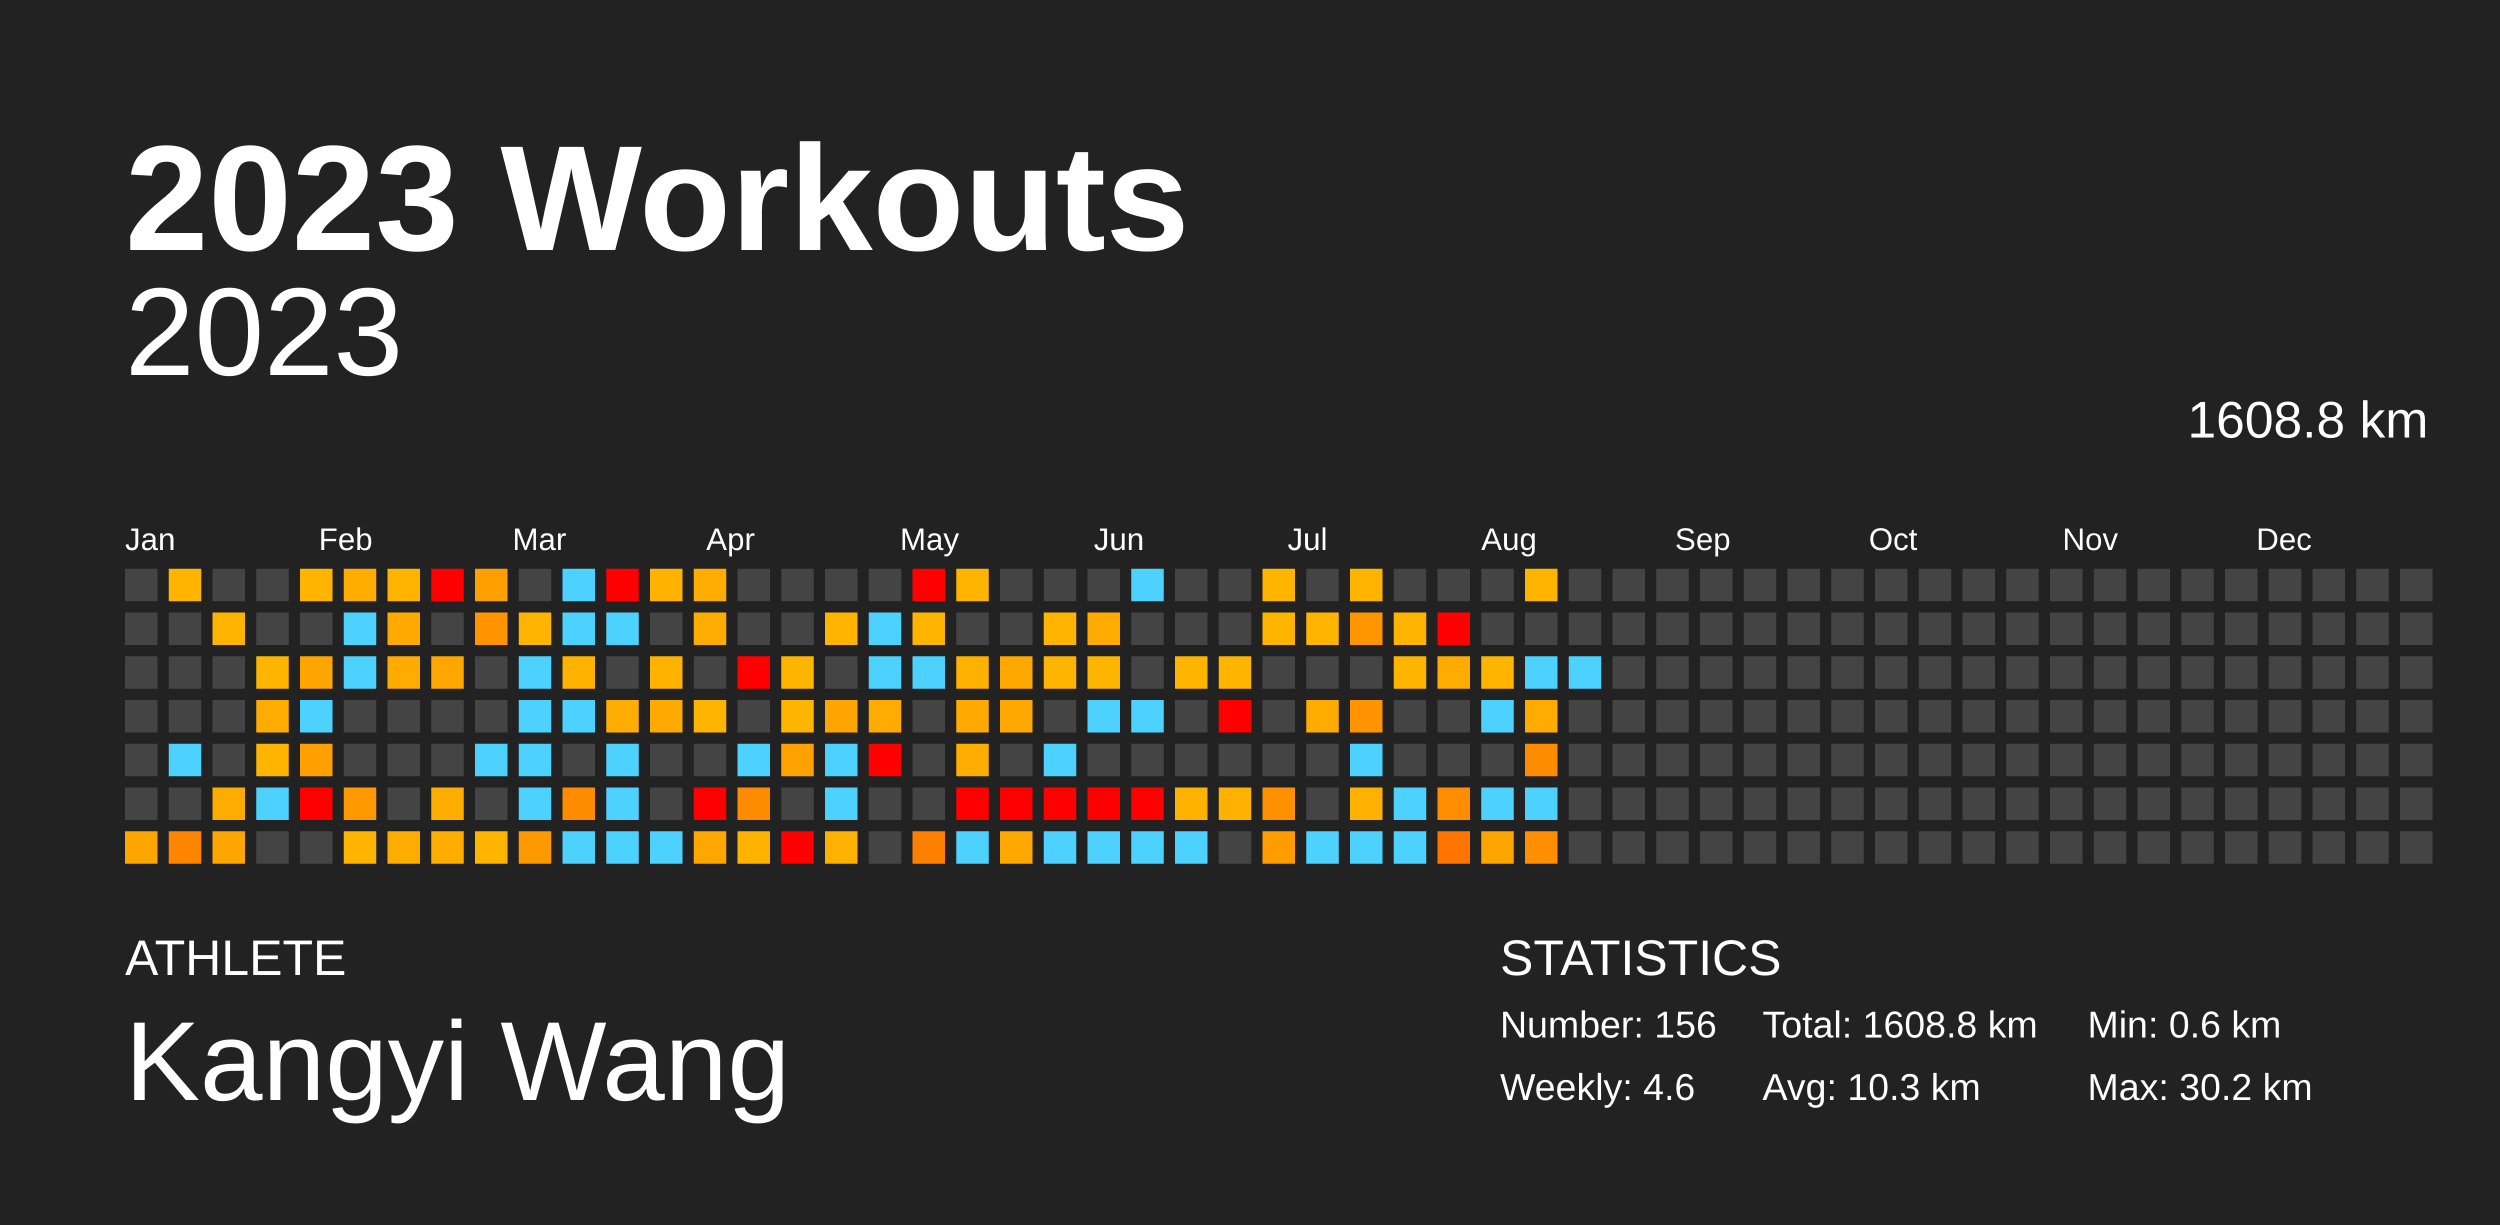
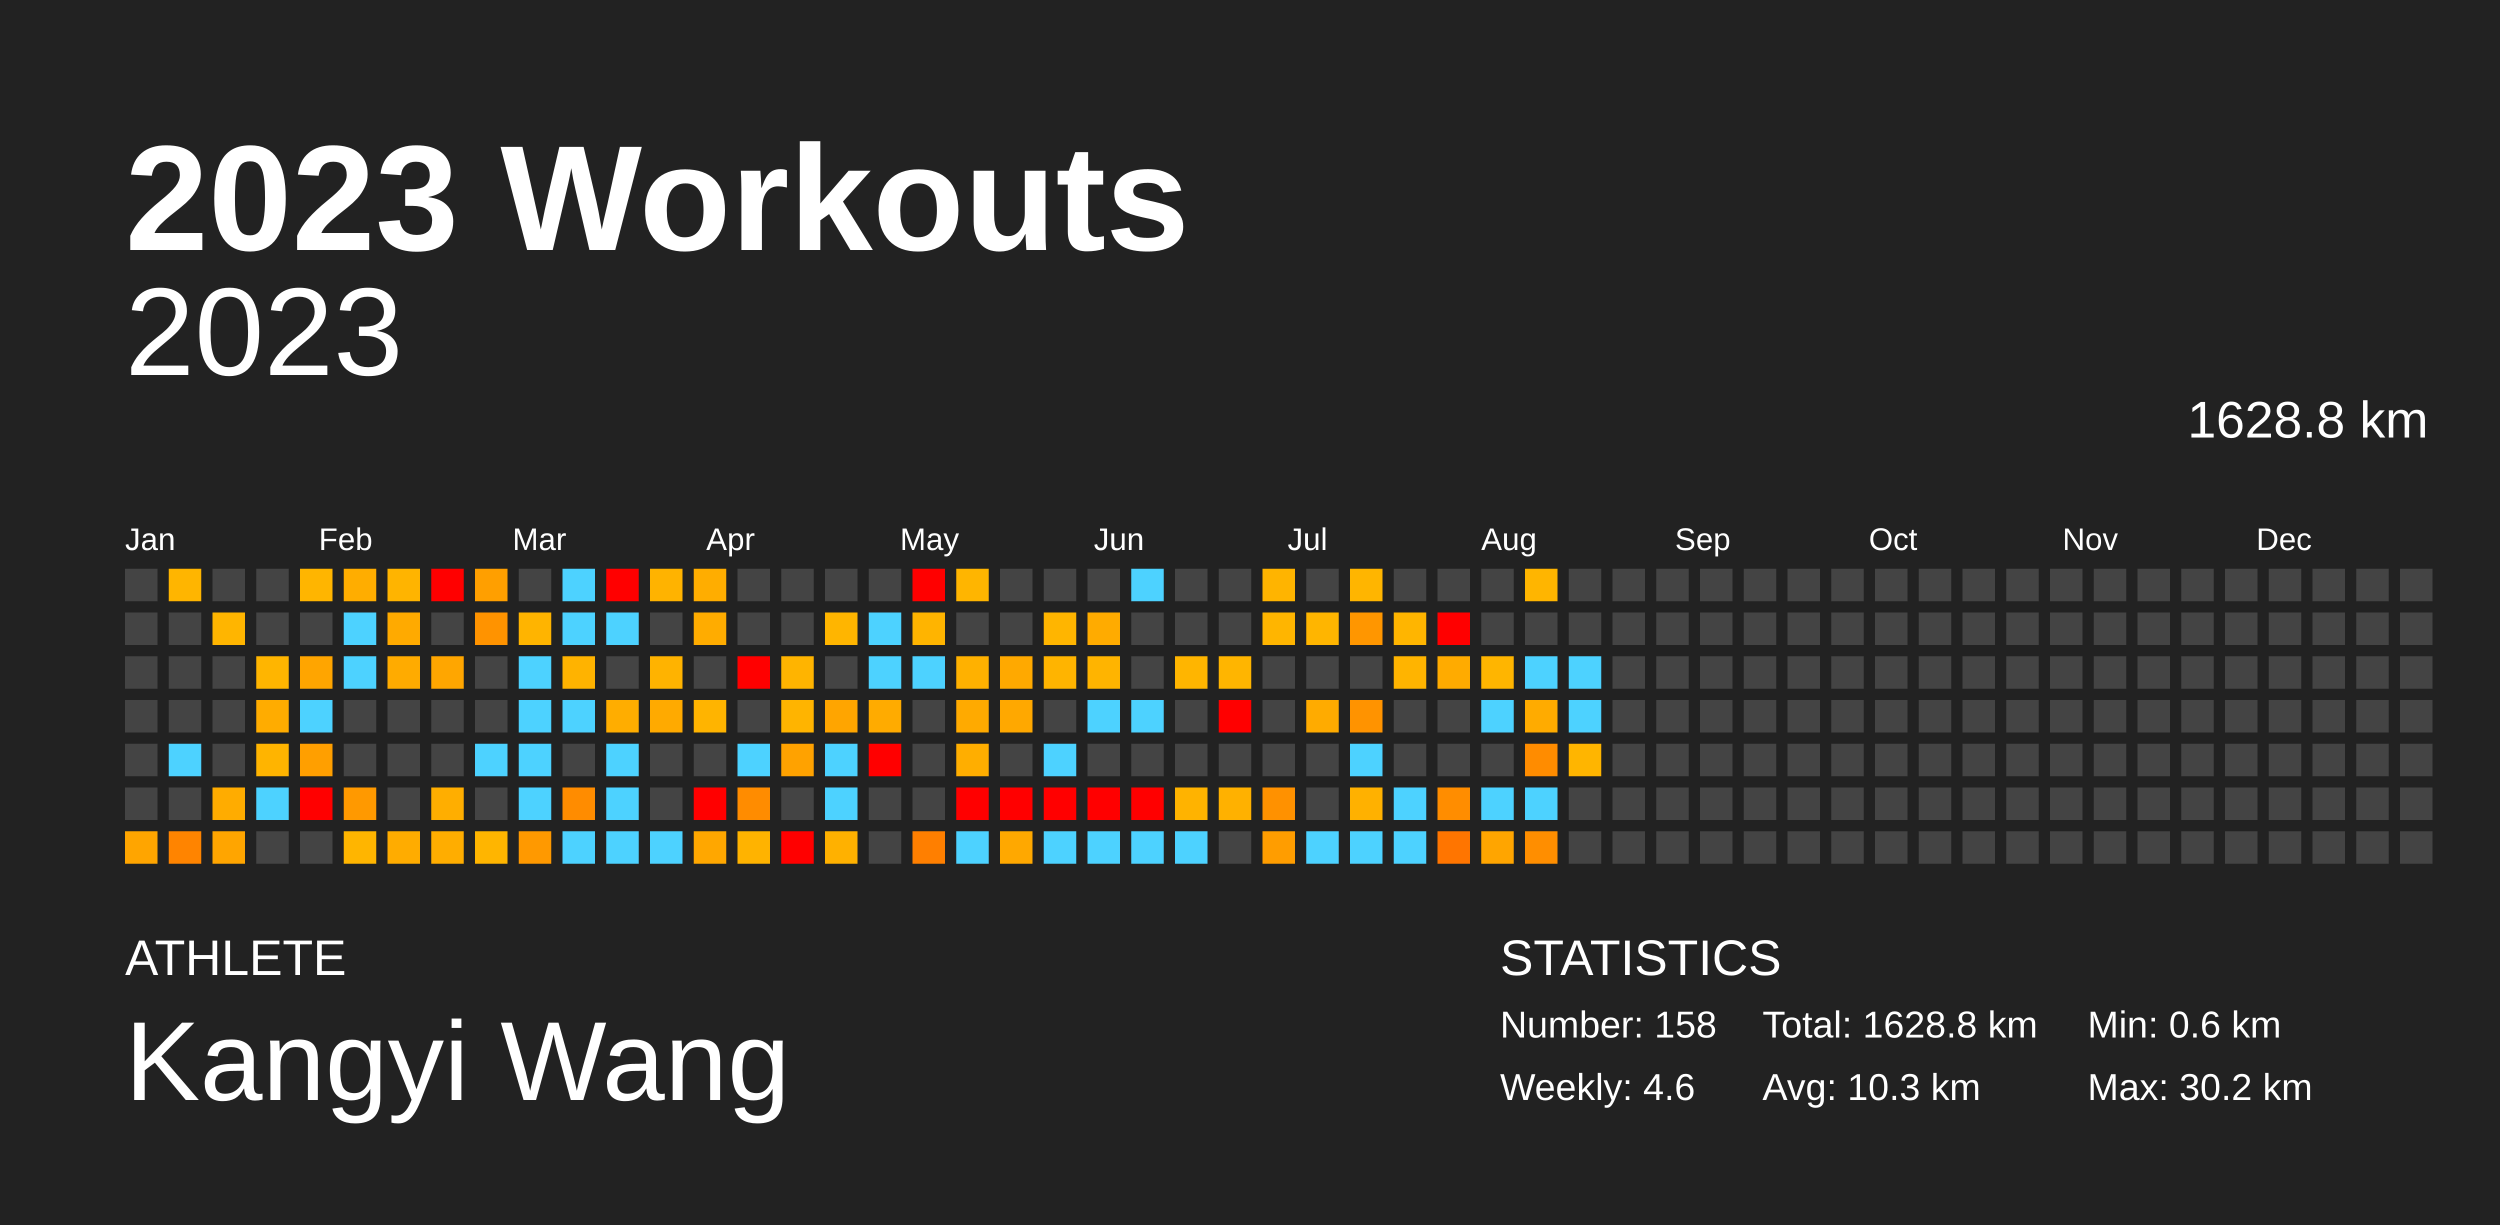
<svg xmlns="http://www.w3.org/2000/svg" baseProfile="full" height="98mm" version="1.1" viewBox="0,0,200,98" width="200mm">
  <defs />
  <rect fill="#222222" height="98" width="200" x="0" y="0" />
  <text fill="#FFFFFF" style="font-size:12px; font-family:Arial; font-weight:bold;" x="10" y="20">2023 Workouts</text>
  <text fill="#FFFFFF" style="font-size:4px; font-family:Arial" x="10" y="78">ATHLETE</text>
  <text fill="#FFFFFF" style="font-size:9px; font-family:Arial" x="10" y="88">Kangyi Wang</text>
  <text fill="#FFFFFF" style="font-size:4px; font-family:Arial" x="120" y="78">STATISTICS</text>
-   <text fill="#FFFFFF" style="font-size:3px; font-family:Arial" x="120" y="83">Number: 156</text>
+   <text fill="#FFFFFF" style="font-size:3px; font-family:Arial" x="120" y="83">Number: 158</text>
  <text fill="#FFFFFF" style="font-size:3px; font-family:Arial" x="120" y="88">Weekly: 4.6</text>
-   <text fill="#FFFFFF" style="font-size:3px; font-family:Arial" x="141" y="83">Total: 1608.8 km</text>
+   <text fill="#FFFFFF" style="font-size:3px; font-family:Arial" x="141" y="83">Total: 1628.8 km</text>
  <text fill="#FFFFFF" style="font-size:3px; font-family:Arial" x="141" y="88">Avg: 10.3 km</text>
  <text fill="#FFFFFF" style="font-size:3px; font-family:Arial" x="167" y="83">Min: 0.6 km</text>
  <text fill="#FFFFFF" style="font-size:3px; font-family:Arial" x="167" y="88">Max: 30.2 km</text>
  <text alignment-baseline="hanging" fill="#FFFFFF" style="font-size:10.0px; font-family:Arial;" x="10" y="30">2023</text>
-   <text alignment-baseline="hanging" fill="#FFFFFF" style="font-size:4.125px; font-family:Arial;" x="175" y="35">1608.8 km</text>
+   <text alignment-baseline="hanging" fill="#FFFFFF" style="font-size:4.125px; font-family:Arial;" x="175" y="35">1628.8 km</text>
  <text fill="#FFFFFF" style="font-size:2.5px; font-family:Arial" x="10.0" y="44">Jan</text>
  <text fill="#FFFFFF" style="font-size:2.5px; font-family:Arial" x="25.5" y="44">Feb</text>
  <text fill="#FFFFFF" style="font-size:2.5px; font-family:Arial" x="41.0" y="44">Mar</text>
  <text fill="#FFFFFF" style="font-size:2.5px; font-family:Arial" x="56.5" y="44">Apr</text>
  <text fill="#FFFFFF" style="font-size:2.5px; font-family:Arial" x="72.0" y="44">May</text>
  <text fill="#FFFFFF" style="font-size:2.5px; font-family:Arial" x="87.5" y="44">Jun</text>
  <text fill="#FFFFFF" style="font-size:2.5px; font-family:Arial" x="103.0" y="44">Jul</text>
  <text fill="#FFFFFF" style="font-size:2.5px; font-family:Arial" x="118.5" y="44">Aug</text>
  <text fill="#FFFFFF" style="font-size:2.5px; font-family:Arial" x="134.0" y="44">Sep</text>
  <text fill="#FFFFFF" style="font-size:2.5px; font-family:Arial" x="149.5" y="44">Oct</text>
  <text fill="#FFFFFF" style="font-size:2.5px; font-family:Arial" x="165.0" y="44">Nov</text>
  <text fill="#FFFFFF" style="font-size:2.5px; font-family:Arial" x="180.5" y="44">Dec</text>
  <rect fill="#444444" height="2.6" width="2.6" x="10.0" y="45.5" />
  <rect fill="#444444" height="2.6" width="2.6" x="10.0" y="49.0" />
  <rect fill="#444444" height="2.6" width="2.6" x="10.0" y="52.5" />
  <rect fill="#444444" height="2.6" width="2.6" x="10.0" y="56.0" />
  <rect fill="#444444" height="2.6" width="2.6" x="10.0" y="59.5" />
  <rect fill="#444444" height="2.6" width="2.6" x="10.0" y="63.0" />
  <rect fill="#ffa500" height="2.6" width="2.6" x="10.0" y="66.5" />
  <rect fill="#ffb500" height="2.6" width="2.6" x="13.5" y="45.5" />
  <rect fill="#444444" height="2.6" width="2.6" x="13.5" y="49.0" />
  <rect fill="#444444" height="2.6" width="2.6" x="13.5" y="52.5" />
  <rect fill="#444444" height="2.6" width="2.6" x="13.5" y="56.0" />
  <rect fill="#4dd2ff" height="2.6" width="2.6" x="13.5" y="59.5" />
  <rect fill="#444444" height="2.6" width="2.6" x="13.5" y="63.0" />
  <rect fill="#ff8400" height="2.6" width="2.6" x="13.5" y="66.5" />
  <rect fill="#444444" height="2.6" width="2.6" x="17.0" y="45.5" />
  <rect fill="#ffb500" height="2.6" width="2.6" x="17.0" y="49.0" />
  <rect fill="#444444" height="2.6" width="2.6" x="17.0" y="52.5" />
  <rect fill="#444444" height="2.6" width="2.6" x="17.0" y="56.0" />
  <rect fill="#444444" height="2.6" width="2.6" x="17.0" y="59.5" />
  <rect fill="#ffac00" height="2.6" width="2.6" x="17.0" y="63.0" />
  <rect fill="#ffa500" height="2.6" width="2.6" x="17.0" y="66.5" />
  <rect fill="#444444" height="2.6" width="2.6" x="20.5" y="45.5" />
  <rect fill="#444444" height="2.6" width="2.6" x="20.5" y="49.0" />
  <rect fill="#ffb500" height="2.6" width="2.6" x="20.5" y="52.5" />
  <rect fill="#ffac00" height="2.6" width="2.6" x="20.5" y="56.0" />
  <rect fill="#ffb400" height="2.6" width="2.6" x="20.5" y="59.5" />
  <rect fill="#4dd2ff" height="2.6" width="2.6" x="20.5" y="63.0" />
  <rect fill="#444444" height="2.6" width="2.6" x="20.5" y="66.5" />
  <rect fill="#ffb500" height="2.6" width="2.6" x="24.0" y="45.5" />
  <rect fill="#444444" height="2.6" width="2.6" x="24.0" y="49.0" />
  <rect fill="#ffa500" height="2.6" width="2.6" x="24.0" y="52.5" />
  <rect fill="#4dd2ff" height="2.6" width="2.6" x="24.0" y="56.0" />
  <rect fill="#ff9f00" height="2.6" width="2.6" x="24.0" y="59.5" />
  <rect fill="red" height="2.6" width="2.6" x="24.0" y="63.0" />
  <rect fill="#444444" height="2.6" width="2.6" x="24.0" y="66.5" />
  <rect fill="#ffad00" height="2.6" width="2.6" x="27.5" y="45.5" />
  <rect fill="#4dd2ff" height="2.6" width="2.6" x="27.5" y="49.0" />
  <rect fill="#4dd2ff" height="2.6" width="2.6" x="27.5" y="52.5" />
  <rect fill="#444444" height="2.6" width="2.6" x="27.5" y="56.0" />
  <rect fill="#444444" height="2.6" width="2.6" x="27.5" y="59.5" />
  <rect fill="#ff9900" height="2.6" width="2.6" x="27.5" y="63.0" />
  <rect fill="#ffb500" height="2.6" width="2.6" x="27.5" y="66.5" />
  <rect fill="#ffb400" height="2.6" width="2.6" x="31.0" y="45.5" />
  <rect fill="#ffaa00" height="2.6" width="2.6" x="31.0" y="49.0" />
  <rect fill="#ffab00" height="2.6" width="2.6" x="31.0" y="52.5" />
  <rect fill="#444444" height="2.6" width="2.6" x="31.0" y="56.0" />
  <rect fill="#444444" height="2.6" width="2.6" x="31.0" y="59.5" />
  <rect fill="#444444" height="2.6" width="2.6" x="31.0" y="63.0" />
  <rect fill="#ffac00" height="2.6" width="2.6" x="31.0" y="66.5" />
  <rect fill="red" height="2.6" width="2.6" x="34.5" y="45.5" />
  <rect fill="#444444" height="2.6" width="2.6" x="34.5" y="49.0" />
  <rect fill="#ffa600" height="2.6" width="2.6" x="34.5" y="52.5" />
  <rect fill="#444444" height="2.6" width="2.6" x="34.5" y="56.0" />
  <rect fill="#444444" height="2.6" width="2.6" x="34.5" y="59.5" />
  <rect fill="#ffae00" height="2.6" width="2.6" x="34.5" y="63.0" />
  <rect fill="#ffad00" height="2.6" width="2.6" x="34.5" y="66.5" />
  <rect fill="#ff9f00" height="2.6" width="2.6" x="38.0" y="45.5" />
  <rect fill="#ff9300" height="2.6" width="2.6" x="38.0" y="49.0" />
  <rect fill="#444444" height="2.6" width="2.6" x="38.0" y="52.5" />
  <rect fill="#444444" height="2.6" width="2.6" x="38.0" y="56.0" />
  <rect fill="#4dd2ff" height="2.6" width="2.6" x="38.0" y="59.5" />
  <rect fill="#444444" height="2.6" width="2.6" x="38.0" y="63.0" />
  <rect fill="#ffb500" height="2.6" width="2.6" x="38.0" y="66.5" />
  <rect fill="#444444" height="2.6" width="2.6" x="41.5" y="45.5" />
  <rect fill="#ffb400" height="2.6" width="2.6" x="41.5" y="49.0" />
  <rect fill="#4dd2ff" height="2.6" width="2.6" x="41.5" y="52.5" />
  <rect fill="#4dd2ff" height="2.6" width="2.6" x="41.5" y="56.0" />
  <rect fill="#4dd2ff" height="2.6" width="2.6" x="41.5" y="59.5" />
  <rect fill="#4dd2ff" height="2.6" width="2.6" x="41.5" y="63.0" />
  <rect fill="#ff9900" height="2.6" width="2.6" x="41.5" y="66.5" />
  <rect fill="#4dd2ff" height="2.6" width="2.6" x="45.0" y="45.5" />
  <rect fill="#4dd2ff" height="2.6" width="2.6" x="45.0" y="49.0" />
  <rect fill="#ffb300" height="2.6" width="2.6" x="45.0" y="52.5" />
  <rect fill="#4dd2ff" height="2.6" width="2.6" x="45.0" y="56.0" />
  <rect fill="#444444" height="2.6" width="2.6" x="45.0" y="59.5" />
  <rect fill="#ff8c00" height="2.6" width="2.6" x="45.0" y="63.0" />
  <rect fill="#4dd2ff" height="2.6" width="2.6" x="45.0" y="66.5" />
  <rect fill="red" height="2.6" width="2.6" x="48.5" y="45.5" />
  <rect fill="#4dd2ff" height="2.6" width="2.6" x="48.5" y="49.0" />
  <rect fill="#444444" height="2.6" width="2.6" x="48.5" y="52.5" />
  <rect fill="#ffad00" height="2.6" width="2.6" x="48.5" y="56.0" />
  <rect fill="#4dd2ff" height="2.6" width="2.6" x="48.5" y="59.5" />
  <rect fill="#4dd2ff" height="2.6" width="2.6" x="48.5" y="63.0" />
  <rect fill="#4dd2ff" height="2.6" width="2.6" x="48.5" y="66.5" />
  <rect fill="#ffb300" height="2.6" width="2.6" x="52.0" y="45.5" />
  <rect fill="#444444" height="2.6" width="2.6" x="52.0" y="49.0" />
  <rect fill="#ffb300" height="2.6" width="2.6" x="52.0" y="52.5" />
  <rect fill="#ffaa00" height="2.6" width="2.6" x="52.0" y="56.0" />
  <rect fill="#444444" height="2.6" width="2.6" x="52.0" y="59.5" />
  <rect fill="#444444" height="2.6" width="2.6" x="52.0" y="63.0" />
  <rect fill="#4dd2ff" height="2.6" width="2.6" x="52.0" y="66.5" />
  <rect fill="#ffad00" height="2.6" width="2.6" x="55.5" y="45.5" />
  <rect fill="#ffac00" height="2.6" width="2.6" x="55.5" y="49.0" />
  <rect fill="#444444" height="2.6" width="2.6" x="55.5" y="52.5" />
  <rect fill="#ffb400" height="2.6" width="2.6" x="55.5" y="56.0" />
  <rect fill="#444444" height="2.6" width="2.6" x="55.5" y="59.5" />
  <rect fill="red" height="2.6" width="2.6" x="55.5" y="63.0" />
  <rect fill="#ffa700" height="2.6" width="2.6" x="55.5" y="66.5" />
  <rect fill="#444444" height="2.6" width="2.6" x="59.0" y="45.5" />
  <rect fill="#444444" height="2.6" width="2.6" x="59.0" y="49.0" />
  <rect fill="red" height="2.6" width="2.6" x="59.0" y="52.5" />
  <rect fill="#444444" height="2.6" width="2.6" x="59.0" y="56.0" />
  <rect fill="#4dd2ff" height="2.6" width="2.6" x="59.0" y="59.5" />
  <rect fill="#ff8c00" height="2.6" width="2.6" x="59.0" y="63.0" />
  <rect fill="#ffb300" height="2.6" width="2.6" x="59.0" y="66.5" />
  <rect fill="#444444" height="2.6" width="2.6" x="62.5" y="45.5" />
  <rect fill="#444444" height="2.6" width="2.6" x="62.5" y="49.0" />
  <rect fill="#ffb400" height="2.6" width="2.6" x="62.5" y="52.5" />
  <rect fill="#ffb400" height="2.6" width="2.6" x="62.5" y="56.0" />
  <rect fill="#ffa200" height="2.6" width="2.6" x="62.5" y="59.5" />
  <rect fill="#444444" height="2.6" width="2.6" x="62.5" y="63.0" />
  <rect fill="red" height="2.6" width="2.6" x="62.5" y="66.5" />
  <rect fill="#444444" height="2.6" width="2.6" x="66.0" y="45.5" />
  <rect fill="#ffb500" height="2.6" width="2.6" x="66.0" y="49.0" />
  <rect fill="#444444" height="2.6" width="2.6" x="66.0" y="52.5" />
  <rect fill="#ffa500" height="2.6" width="2.6" x="66.0" y="56.0" />
  <rect fill="#4dd2ff" height="2.6" width="2.6" x="66.0" y="59.5" />
  <rect fill="#4dd2ff" height="2.6" width="2.6" x="66.0" y="63.0" />
  <rect fill="#ffb100" height="2.6" width="2.6" x="66.0" y="66.5" />
  <rect fill="#444444" height="2.6" width="2.6" x="69.5" y="45.5" />
  <rect fill="#4dd2ff" height="2.6" width="2.6" x="69.5" y="49.0" />
  <rect fill="#4dd2ff" height="2.6" width="2.6" x="69.5" y="52.5" />
  <rect fill="#ffab00" height="2.6" width="2.6" x="69.5" y="56.0" />
  <rect fill="red" height="2.6" width="2.6" x="69.5" y="59.5" />
  <rect fill="#444444" height="2.6" width="2.6" x="69.5" y="63.0" />
  <rect fill="#444444" height="2.6" width="2.6" x="69.5" y="66.5" />
  <rect fill="red" height="2.6" width="2.6" x="73.0" y="45.5" />
  <rect fill="#ffb400" height="2.6" width="2.6" x="73.0" y="49.0" />
  <rect fill="#4dd2ff" height="2.6" width="2.6" x="73.0" y="52.5" />
  <rect fill="#444444" height="2.6" width="2.6" x="73.0" y="56.0" />
  <rect fill="#444444" height="2.6" width="2.6" x="73.0" y="59.5" />
  <rect fill="#444444" height="2.6" width="2.6" x="73.0" y="63.0" />
  <rect fill="#ff7f00" height="2.6" width="2.6" x="73.0" y="66.5" />
  <rect fill="#ffb500" height="2.6" width="2.6" x="76.5" y="45.5" />
  <rect fill="#444444" height="2.6" width="2.6" x="76.5" y="49.0" />
  <rect fill="#ffb100" height="2.6" width="2.6" x="76.5" y="52.5" />
  <rect fill="#ffaa00" height="2.6" width="2.6" x="76.5" y="56.0" />
  <rect fill="#ffae00" height="2.6" width="2.6" x="76.5" y="59.5" />
  <rect fill="red" height="2.6" width="2.6" x="76.5" y="63.0" />
  <rect fill="#4dd2ff" height="2.6" width="2.6" x="76.5" y="66.5" />
  <rect fill="#444444" height="2.6" width="2.6" x="80.0" y="45.5" />
  <rect fill="#444444" height="2.6" width="2.6" x="80.0" y="49.0" />
  <rect fill="#ffa900" height="2.6" width="2.6" x="80.0" y="52.5" />
  <rect fill="#ffa800" height="2.6" width="2.6" x="80.0" y="56.0" />
  <rect fill="#444444" height="2.6" width="2.6" x="80.0" y="59.5" />
  <rect fill="red" height="2.6" width="2.6" x="80.0" y="63.0" />
  <rect fill="#ffa800" height="2.6" width="2.6" x="80.0" y="66.5" />
  <rect fill="#444444" height="2.6" width="2.6" x="83.5" y="45.5" />
  <rect fill="#ffb500" height="2.6" width="2.6" x="83.5" y="49.0" />
  <rect fill="#ffb400" height="2.6" width="2.6" x="83.5" y="52.5" />
  <rect fill="#444444" height="2.6" width="2.6" x="83.5" y="56.0" />
  <rect fill="#4dd2ff" height="2.6" width="2.6" x="83.5" y="59.5" />
  <rect fill="red" height="2.6" width="2.6" x="83.5" y="63.0" />
  <rect fill="#4dd2ff" height="2.6" width="2.6" x="83.5" y="66.5" />
  <rect fill="#444444" height="2.6" width="2.6" x="87.0" y="45.5" />
  <rect fill="#ffab00" height="2.6" width="2.6" x="87.0" y="49.0" />
  <rect fill="#ffb400" height="2.6" width="2.6" x="87.0" y="52.5" />
  <rect fill="#4dd2ff" height="2.6" width="2.6" x="87.0" y="56.0" />
  <rect fill="#444444" height="2.6" width="2.6" x="87.0" y="59.5" />
  <rect fill="red" height="2.6" width="2.6" x="87.0" y="63.0" />
  <rect fill="#4dd2ff" height="2.6" width="2.6" x="87.0" y="66.5" />
  <rect fill="#4dd2ff" height="2.6" width="2.6" x="90.5" y="45.5" />
  <rect fill="#444444" height="2.6" width="2.6" x="90.5" y="49.0" />
  <rect fill="#444444" height="2.6" width="2.6" x="90.5" y="52.5" />
  <rect fill="#4dd2ff" height="2.6" width="2.6" x="90.5" y="56.0" />
  <rect fill="#444444" height="2.6" width="2.6" x="90.5" y="59.5" />
  <rect fill="red" height="2.6" width="2.6" x="90.5" y="63.0" />
  <rect fill="#4dd2ff" height="2.6" width="2.6" x="90.5" y="66.5" />
  <rect fill="#444444" height="2.6" width="2.6" x="94.0" y="45.5" />
  <rect fill="#444444" height="2.6" width="2.6" x="94.0" y="49.0" />
  <rect fill="#ffb500" height="2.6" width="2.6" x="94.0" y="52.5" />
  <rect fill="#444444" height="2.6" width="2.6" x="94.0" y="56.0" />
  <rect fill="#444444" height="2.6" width="2.6" x="94.0" y="59.5" />
  <rect fill="#ffb300" height="2.6" width="2.6" x="94.0" y="63.0" />
  <rect fill="#4dd2ff" height="2.6" width="2.6" x="94.0" y="66.5" />
  <rect fill="#444444" height="2.6" width="2.6" x="97.5" y="45.5" />
  <rect fill="#444444" height="2.6" width="2.6" x="97.5" y="49.0" />
  <rect fill="#ffb500" height="2.6" width="2.6" x="97.5" y="52.5" />
  <rect fill="red" height="2.6" width="2.6" x="97.5" y="56.0" />
  <rect fill="#444444" height="2.6" width="2.6" x="97.5" y="59.5" />
  <rect fill="#ffb100" height="2.6" width="2.6" x="97.5" y="63.0" />
  <rect fill="#444444" height="2.6" width="2.6" x="97.5" y="66.5" />
  <rect fill="#ffb400" height="2.6" width="2.6" x="101.0" y="45.5" />
  <rect fill="#ffb500" height="2.6" width="2.6" x="101.0" y="49.0" />
  <rect fill="#444444" height="2.6" width="2.6" x="101.0" y="52.5" />
  <rect fill="#444444" height="2.6" width="2.6" x="101.0" y="56.0" />
  <rect fill="#444444" height="2.6" width="2.6" x="101.0" y="59.5" />
  <rect fill="#ff9100" height="2.6" width="2.6" x="101.0" y="63.0" />
  <rect fill="#ff9d00" height="2.6" width="2.6" x="101.0" y="66.5" />
  <rect fill="#444444" height="2.6" width="2.6" x="104.5" y="45.5" />
  <rect fill="#ffb500" height="2.6" width="2.6" x="104.5" y="49.0" />
  <rect fill="#444444" height="2.6" width="2.6" x="104.5" y="52.5" />
  <rect fill="#ffab00" height="2.6" width="2.6" x="104.5" y="56.0" />
  <rect fill="#444444" height="2.6" width="2.6" x="104.5" y="59.5" />
  <rect fill="#444444" height="2.6" width="2.6" x="104.5" y="63.0" />
  <rect fill="#4dd2ff" height="2.6" width="2.6" x="104.5" y="66.5" />
  <rect fill="#ffb500" height="2.6" width="2.6" x="108.0" y="45.5" />
  <rect fill="#ff9600" height="2.6" width="2.6" x="108.0" y="49.0" />
  <rect fill="#444444" height="2.6" width="2.6" x="108.0" y="52.5" />
  <rect fill="#ff9300" height="2.6" width="2.6" x="108.0" y="56.0" />
  <rect fill="#4dd2ff" height="2.6" width="2.6" x="108.0" y="59.5" />
  <rect fill="#ffb100" height="2.6" width="2.6" x="108.0" y="63.0" />
  <rect fill="#4dd2ff" height="2.6" width="2.6" x="108.0" y="66.5" />
  <rect fill="#444444" height="2.6" width="2.6" x="111.5" y="45.5" />
  <rect fill="#ffb500" height="2.6" width="2.6" x="111.5" y="49.0" />
  <rect fill="#ffb400" height="2.6" width="2.6" x="111.5" y="52.5" />
  <rect fill="#444444" height="2.6" width="2.6" x="111.5" y="56.0" />
  <rect fill="#444444" height="2.6" width="2.6" x="111.5" y="59.5" />
  <rect fill="#4dd2ff" height="2.6" width="2.6" x="111.5" y="63.0" />
  <rect fill="#4dd2ff" height="2.6" width="2.6" x="111.5" y="66.5" />
  <rect fill="#444444" height="2.6" width="2.6" x="115.0" y="45.5" />
  <rect fill="red" height="2.6" width="2.6" x="115.0" y="49.0" />
  <rect fill="#ffab00" height="2.6" width="2.6" x="115.0" y="52.5" />
  <rect fill="#444444" height="2.6" width="2.6" x="115.0" y="56.0" />
  <rect fill="#444444" height="2.6" width="2.6" x="115.0" y="59.5" />
  <rect fill="#ff8d00" height="2.6" width="2.6" x="115.0" y="63.0" />
  <rect fill="#ff7500" height="2.6" width="2.6" x="115.0" y="66.5" />
  <rect fill="#444444" height="2.6" width="2.6" x="118.5" y="45.5" />
  <rect fill="#444444" height="2.6" width="2.6" x="118.5" y="49.0" />
  <rect fill="#ffb500" height="2.6" width="2.6" x="118.5" y="52.5" />
  <rect fill="#4dd2ff" height="2.6" width="2.6" x="118.5" y="56.0" />
  <rect fill="#444444" height="2.6" width="2.6" x="118.5" y="59.5" />
  <rect fill="#4dd2ff" height="2.6" width="2.6" x="118.5" y="63.0" />
  <rect fill="#ffa500" height="2.6" width="2.6" x="118.5" y="66.5" />
  <rect fill="#ffb500" height="2.6" width="2.6" x="122.0" y="45.5" />
  <rect fill="#444444" height="2.6" width="2.6" x="122.0" y="49.0" />
  <rect fill="#4dd2ff" height="2.6" width="2.6" x="122.0" y="52.5" />
  <rect fill="#ffab00" height="2.6" width="2.6" x="122.0" y="56.0" />
  <rect fill="#ff8c00" height="2.6" width="2.6" x="122.0" y="59.5" />
  <rect fill="#4dd2ff" height="2.6" width="2.6" x="122.0" y="63.0" />
  <rect fill="#ff8e00" height="2.6" width="2.6" x="122.0" y="66.5" />
  <rect fill="#444444" height="2.6" width="2.6" x="125.5" y="45.5" />
  <rect fill="#444444" height="2.6" width="2.6" x="125.5" y="49.0" />
  <rect fill="#4dd2ff" height="2.6" width="2.6" x="125.5" y="52.5" />
-   <rect fill="#444444" height="2.6" width="2.6" x="125.5" y="56.0" />
-   <rect fill="#444444" height="2.6" width="2.6" x="125.5" y="59.5" />
+   <rect fill="#4dd2ff" height="2.6" width="2.6" x="125.5" y="56.0" />
+   <rect fill="#ffb500" height="2.6" width="2.6" x="125.5" y="59.5" />
  <rect fill="#444444" height="2.6" width="2.6" x="125.5" y="63.0" />
  <rect fill="#444444" height="2.6" width="2.6" x="125.5" y="66.5" />
  <rect fill="#444444" height="2.6" width="2.6" x="129.0" y="45.5" />
  <rect fill="#444444" height="2.6" width="2.6" x="129.0" y="49.0" />
  <rect fill="#444444" height="2.6" width="2.6" x="129.0" y="52.5" />
  <rect fill="#444444" height="2.6" width="2.6" x="129.0" y="56.0" />
  <rect fill="#444444" height="2.6" width="2.6" x="129.0" y="59.5" />
  <rect fill="#444444" height="2.6" width="2.6" x="129.0" y="63.0" />
  <rect fill="#444444" height="2.6" width="2.6" x="129.0" y="66.5" />
  <rect fill="#444444" height="2.6" width="2.6" x="132.5" y="45.5" />
  <rect fill="#444444" height="2.6" width="2.6" x="132.5" y="49.0" />
  <rect fill="#444444" height="2.6" width="2.6" x="132.5" y="52.5" />
  <rect fill="#444444" height="2.6" width="2.6" x="132.5" y="56.0" />
  <rect fill="#444444" height="2.6" width="2.6" x="132.5" y="59.5" />
  <rect fill="#444444" height="2.6" width="2.6" x="132.5" y="63.0" />
  <rect fill="#444444" height="2.6" width="2.6" x="132.5" y="66.5" />
  <rect fill="#444444" height="2.6" width="2.6" x="136.0" y="45.5" />
  <rect fill="#444444" height="2.6" width="2.6" x="136.0" y="49.0" />
  <rect fill="#444444" height="2.6" width="2.6" x="136.0" y="52.5" />
  <rect fill="#444444" height="2.6" width="2.6" x="136.0" y="56.0" />
  <rect fill="#444444" height="2.6" width="2.6" x="136.0" y="59.5" />
  <rect fill="#444444" height="2.6" width="2.6" x="136.0" y="63.0" />
  <rect fill="#444444" height="2.6" width="2.6" x="136.0" y="66.5" />
  <rect fill="#444444" height="2.6" width="2.6" x="139.5" y="45.5" />
  <rect fill="#444444" height="2.6" width="2.6" x="139.5" y="49.0" />
  <rect fill="#444444" height="2.6" width="2.6" x="139.5" y="52.5" />
  <rect fill="#444444" height="2.6" width="2.6" x="139.5" y="56.0" />
  <rect fill="#444444" height="2.6" width="2.6" x="139.5" y="59.5" />
  <rect fill="#444444" height="2.6" width="2.6" x="139.5" y="63.0" />
  <rect fill="#444444" height="2.6" width="2.6" x="139.5" y="66.5" />
  <rect fill="#444444" height="2.6" width="2.6" x="143.0" y="45.5" />
  <rect fill="#444444" height="2.6" width="2.6" x="143.0" y="49.0" />
  <rect fill="#444444" height="2.6" width="2.6" x="143.0" y="52.5" />
  <rect fill="#444444" height="2.6" width="2.6" x="143.0" y="56.0" />
  <rect fill="#444444" height="2.6" width="2.6" x="143.0" y="59.5" />
  <rect fill="#444444" height="2.6" width="2.6" x="143.0" y="63.0" />
  <rect fill="#444444" height="2.6" width="2.6" x="143.0" y="66.5" />
  <rect fill="#444444" height="2.6" width="2.6" x="146.5" y="45.5" />
  <rect fill="#444444" height="2.6" width="2.6" x="146.5" y="49.0" />
  <rect fill="#444444" height="2.6" width="2.6" x="146.5" y="52.5" />
  <rect fill="#444444" height="2.6" width="2.6" x="146.5" y="56.0" />
  <rect fill="#444444" height="2.6" width="2.6" x="146.5" y="59.5" />
  <rect fill="#444444" height="2.6" width="2.6" x="146.5" y="63.0" />
  <rect fill="#444444" height="2.6" width="2.6" x="146.5" y="66.5" />
  <rect fill="#444444" height="2.6" width="2.6" x="150.0" y="45.5" />
  <rect fill="#444444" height="2.6" width="2.6" x="150.0" y="49.0" />
  <rect fill="#444444" height="2.6" width="2.6" x="150.0" y="52.5" />
  <rect fill="#444444" height="2.6" width="2.6" x="150.0" y="56.0" />
  <rect fill="#444444" height="2.6" width="2.6" x="150.0" y="59.5" />
  <rect fill="#444444" height="2.6" width="2.6" x="150.0" y="63.0" />
  <rect fill="#444444" height="2.6" width="2.6" x="150.0" y="66.5" />
  <rect fill="#444444" height="2.6" width="2.6" x="153.5" y="45.5" />
  <rect fill="#444444" height="2.6" width="2.6" x="153.5" y="49.0" />
  <rect fill="#444444" height="2.6" width="2.6" x="153.5" y="52.5" />
  <rect fill="#444444" height="2.6" width="2.6" x="153.5" y="56.0" />
  <rect fill="#444444" height="2.6" width="2.6" x="153.5" y="59.5" />
  <rect fill="#444444" height="2.6" width="2.6" x="153.5" y="63.0" />
  <rect fill="#444444" height="2.6" width="2.6" x="153.5" y="66.5" />
  <rect fill="#444444" height="2.6" width="2.6" x="157.0" y="45.5" />
  <rect fill="#444444" height="2.6" width="2.6" x="157.0" y="49.0" />
  <rect fill="#444444" height="2.6" width="2.6" x="157.0" y="52.5" />
  <rect fill="#444444" height="2.6" width="2.6" x="157.0" y="56.0" />
  <rect fill="#444444" height="2.6" width="2.6" x="157.0" y="59.5" />
  <rect fill="#444444" height="2.6" width="2.6" x="157.0" y="63.0" />
  <rect fill="#444444" height="2.6" width="2.6" x="157.0" y="66.5" />
  <rect fill="#444444" height="2.6" width="2.6" x="160.5" y="45.5" />
  <rect fill="#444444" height="2.6" width="2.6" x="160.5" y="49.0" />
  <rect fill="#444444" height="2.6" width="2.6" x="160.5" y="52.5" />
  <rect fill="#444444" height="2.6" width="2.6" x="160.5" y="56.0" />
  <rect fill="#444444" height="2.6" width="2.6" x="160.5" y="59.5" />
  <rect fill="#444444" height="2.6" width="2.6" x="160.5" y="63.0" />
  <rect fill="#444444" height="2.6" width="2.6" x="160.5" y="66.5" />
  <rect fill="#444444" height="2.6" width="2.6" x="164.0" y="45.5" />
  <rect fill="#444444" height="2.6" width="2.6" x="164.0" y="49.0" />
  <rect fill="#444444" height="2.6" width="2.6" x="164.0" y="52.5" />
  <rect fill="#444444" height="2.6" width="2.6" x="164.0" y="56.0" />
  <rect fill="#444444" height="2.6" width="2.6" x="164.0" y="59.5" />
  <rect fill="#444444" height="2.6" width="2.6" x="164.0" y="63.0" />
  <rect fill="#444444" height="2.6" width="2.6" x="164.0" y="66.5" />
  <rect fill="#444444" height="2.6" width="2.6" x="167.5" y="45.5" />
  <rect fill="#444444" height="2.6" width="2.6" x="167.5" y="49.0" />
  <rect fill="#444444" height="2.6" width="2.6" x="167.5" y="52.5" />
  <rect fill="#444444" height="2.6" width="2.6" x="167.5" y="56.0" />
  <rect fill="#444444" height="2.6" width="2.6" x="167.5" y="59.5" />
  <rect fill="#444444" height="2.6" width="2.6" x="167.5" y="63.0" />
  <rect fill="#444444" height="2.6" width="2.6" x="167.5" y="66.5" />
  <rect fill="#444444" height="2.6" width="2.6" x="171.0" y="45.5" />
  <rect fill="#444444" height="2.6" width="2.6" x="171.0" y="49.0" />
  <rect fill="#444444" height="2.6" width="2.6" x="171.0" y="52.5" />
  <rect fill="#444444" height="2.6" width="2.6" x="171.0" y="56.0" />
  <rect fill="#444444" height="2.6" width="2.6" x="171.0" y="59.5" />
  <rect fill="#444444" height="2.6" width="2.6" x="171.0" y="63.0" />
  <rect fill="#444444" height="2.6" width="2.6" x="171.0" y="66.5" />
  <rect fill="#444444" height="2.6" width="2.6" x="174.5" y="45.5" />
  <rect fill="#444444" height="2.6" width="2.6" x="174.5" y="49.0" />
  <rect fill="#444444" height="2.6" width="2.6" x="174.5" y="52.5" />
  <rect fill="#444444" height="2.6" width="2.6" x="174.5" y="56.0" />
  <rect fill="#444444" height="2.6" width="2.6" x="174.5" y="59.5" />
  <rect fill="#444444" height="2.6" width="2.6" x="174.5" y="63.0" />
  <rect fill="#444444" height="2.6" width="2.6" x="174.5" y="66.5" />
  <rect fill="#444444" height="2.6" width="2.6" x="178.0" y="45.5" />
  <rect fill="#444444" height="2.6" width="2.6" x="178.0" y="49.0" />
  <rect fill="#444444" height="2.6" width="2.6" x="178.0" y="52.5" />
  <rect fill="#444444" height="2.6" width="2.6" x="178.0" y="56.0" />
  <rect fill="#444444" height="2.6" width="2.6" x="178.0" y="59.5" />
  <rect fill="#444444" height="2.6" width="2.6" x="178.0" y="63.0" />
  <rect fill="#444444" height="2.6" width="2.6" x="178.0" y="66.5" />
  <rect fill="#444444" height="2.6" width="2.6" x="181.5" y="45.5" />
  <rect fill="#444444" height="2.6" width="2.6" x="181.5" y="49.0" />
  <rect fill="#444444" height="2.6" width="2.6" x="181.5" y="52.5" />
  <rect fill="#444444" height="2.6" width="2.6" x="181.5" y="56.0" />
  <rect fill="#444444" height="2.6" width="2.6" x="181.5" y="59.5" />
  <rect fill="#444444" height="2.6" width="2.6" x="181.5" y="63.0" />
  <rect fill="#444444" height="2.6" width="2.6" x="181.5" y="66.5" />
  <rect fill="#444444" height="2.6" width="2.6" x="185.0" y="45.5" />
  <rect fill="#444444" height="2.6" width="2.6" x="185.0" y="49.0" />
  <rect fill="#444444" height="2.6" width="2.6" x="185.0" y="52.5" />
  <rect fill="#444444" height="2.6" width="2.6" x="185.0" y="56.0" />
  <rect fill="#444444" height="2.6" width="2.6" x="185.0" y="59.5" />
  <rect fill="#444444" height="2.6" width="2.6" x="185.0" y="63.0" />
  <rect fill="#444444" height="2.6" width="2.6" x="185.0" y="66.5" />
  <rect fill="#444444" height="2.6" width="2.6" x="188.5" y="45.5" />
  <rect fill="#444444" height="2.6" width="2.6" x="188.5" y="49.0" />
  <rect fill="#444444" height="2.6" width="2.6" x="188.5" y="52.5" />
  <rect fill="#444444" height="2.6" width="2.6" x="188.5" y="56.0" />
  <rect fill="#444444" height="2.6" width="2.6" x="188.5" y="59.5" />
  <rect fill="#444444" height="2.6" width="2.6" x="188.5" y="63.0" />
  <rect fill="#444444" height="2.6" width="2.6" x="188.5" y="66.5" />
  <rect fill="#444444" height="2.6" width="2.6" x="192.0" y="45.5" />
  <rect fill="#444444" height="2.6" width="2.6" x="192.0" y="49.0" />
  <rect fill="#444444" height="2.6" width="2.6" x="192.0" y="52.5" />
  <rect fill="#444444" height="2.6" width="2.6" x="192.0" y="56.0" />
  <rect fill="#444444" height="2.6" width="2.6" x="192.0" y="59.5" />
  <rect fill="#444444" height="2.6" width="2.6" x="192.0" y="63.0" />
  <rect fill="#444444" height="2.6" width="2.6" x="192.0" y="66.5" />
</svg>
